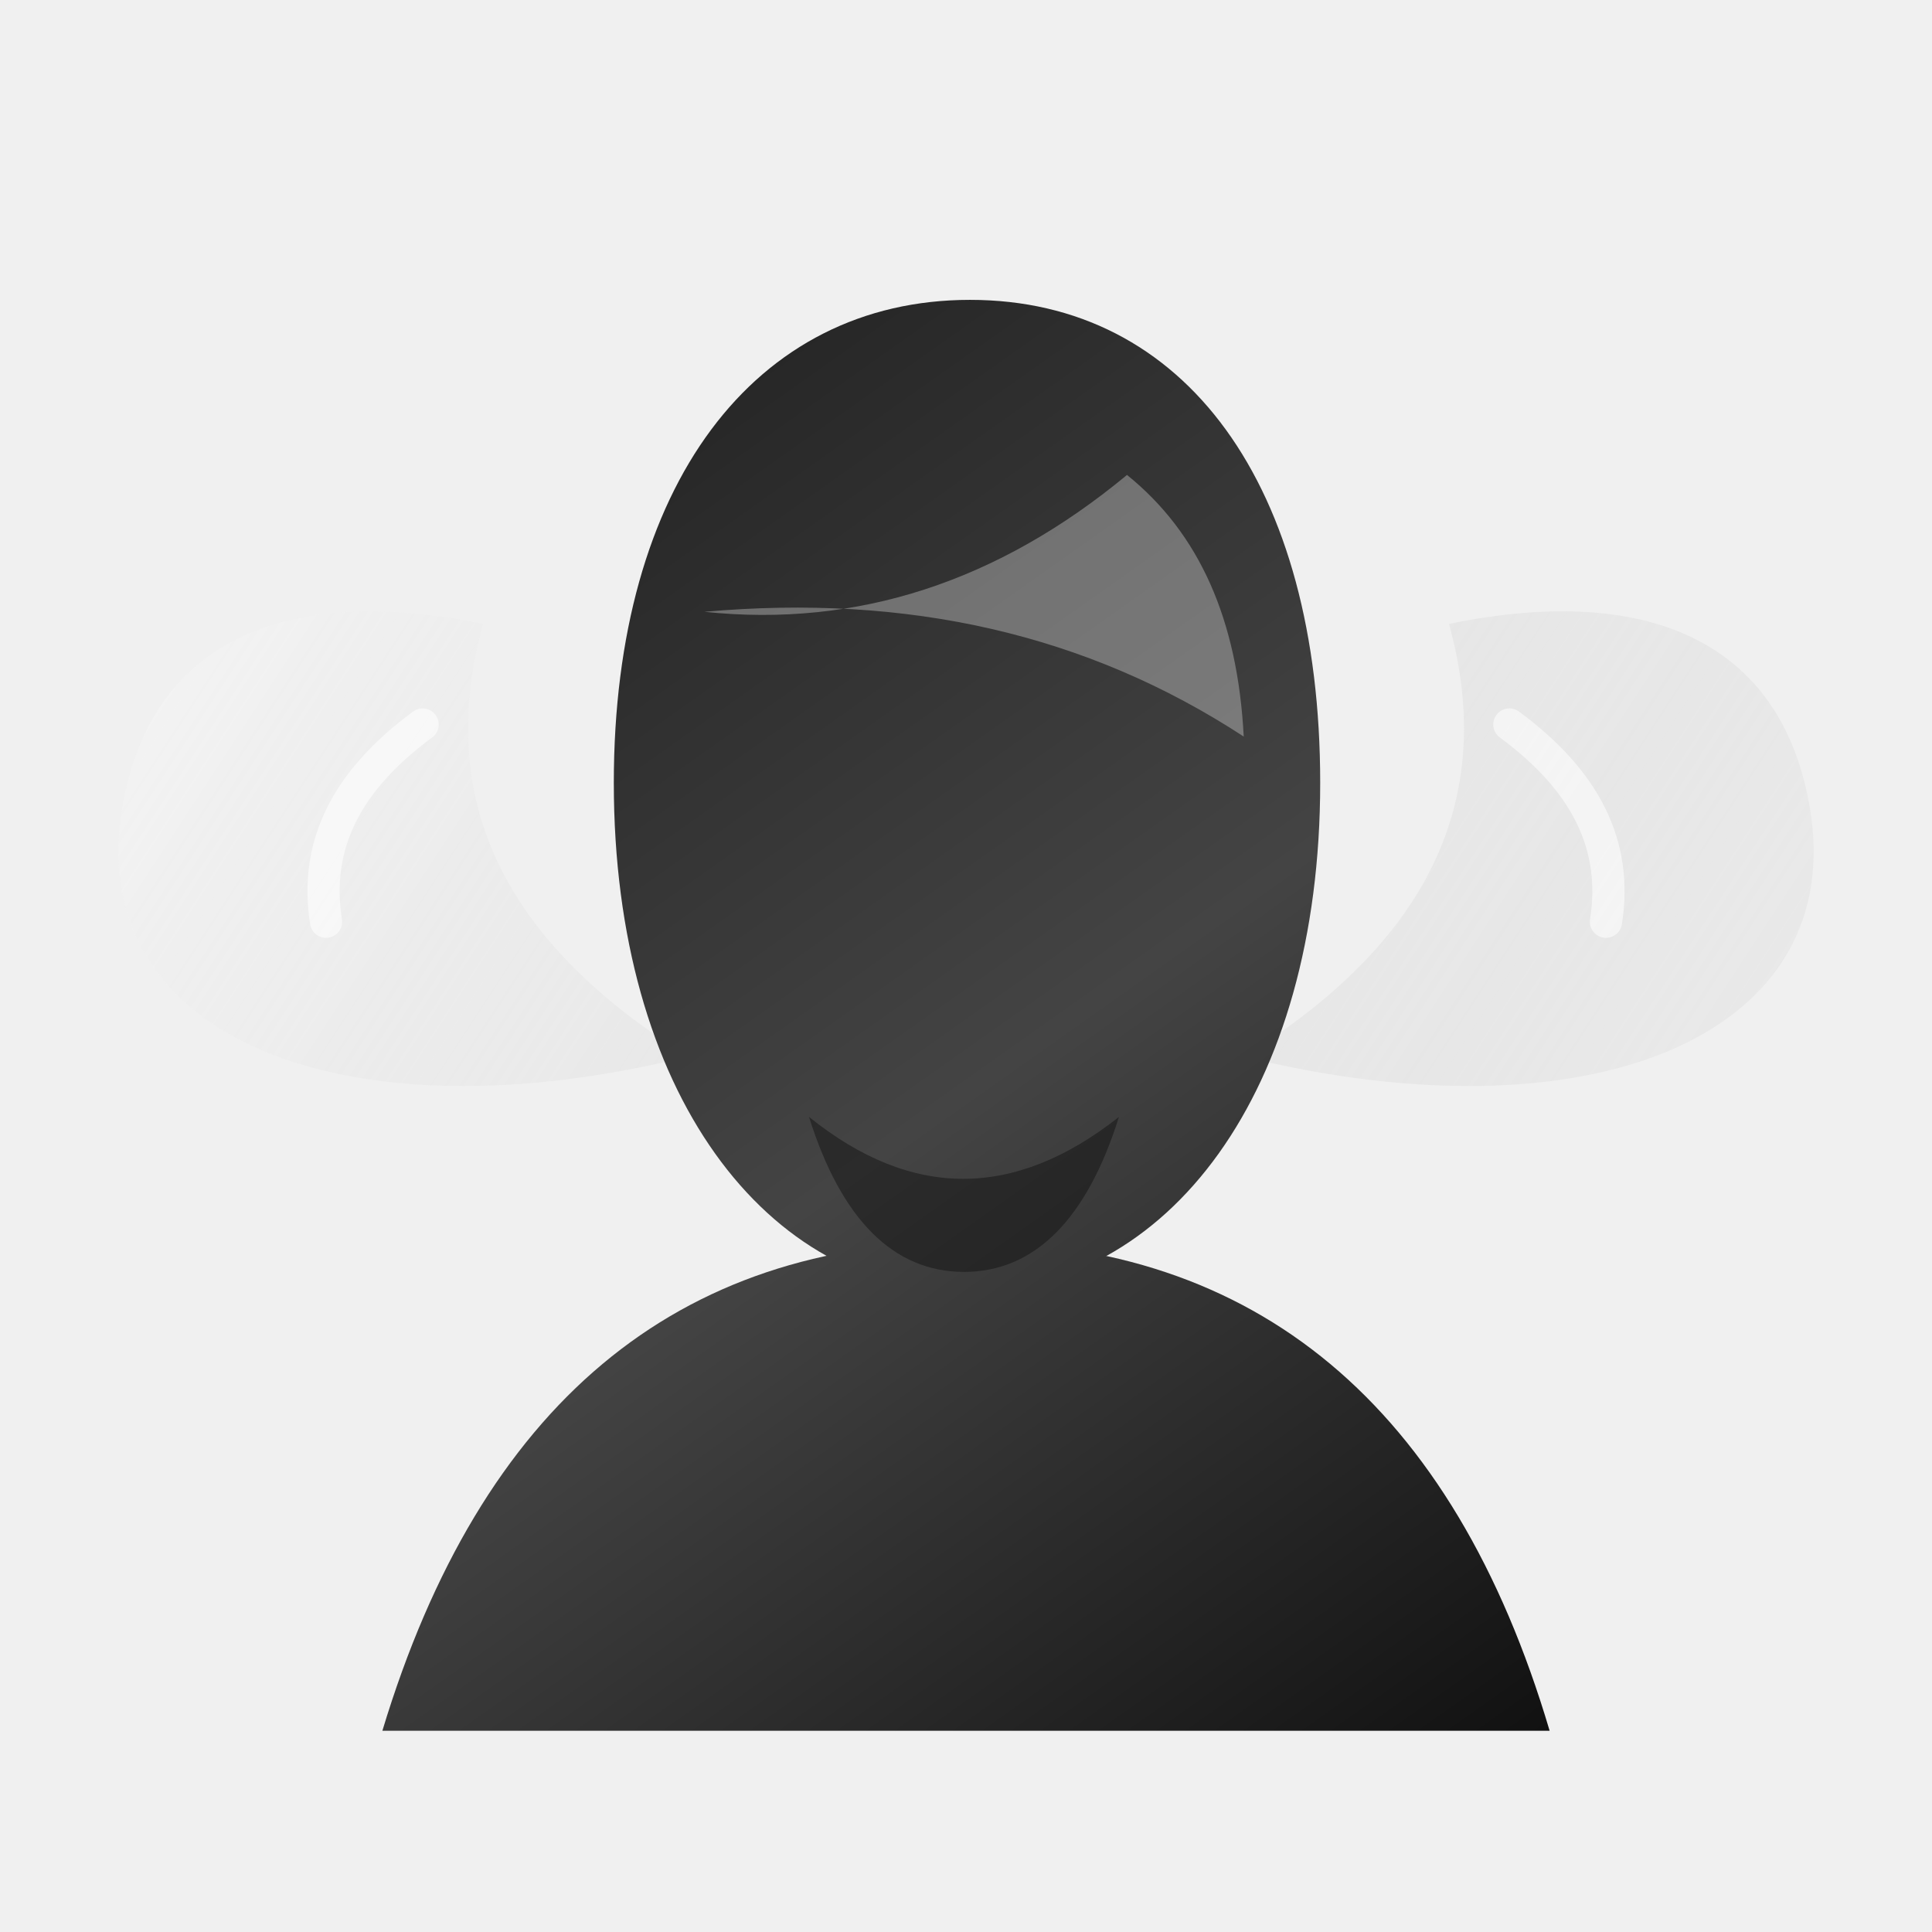
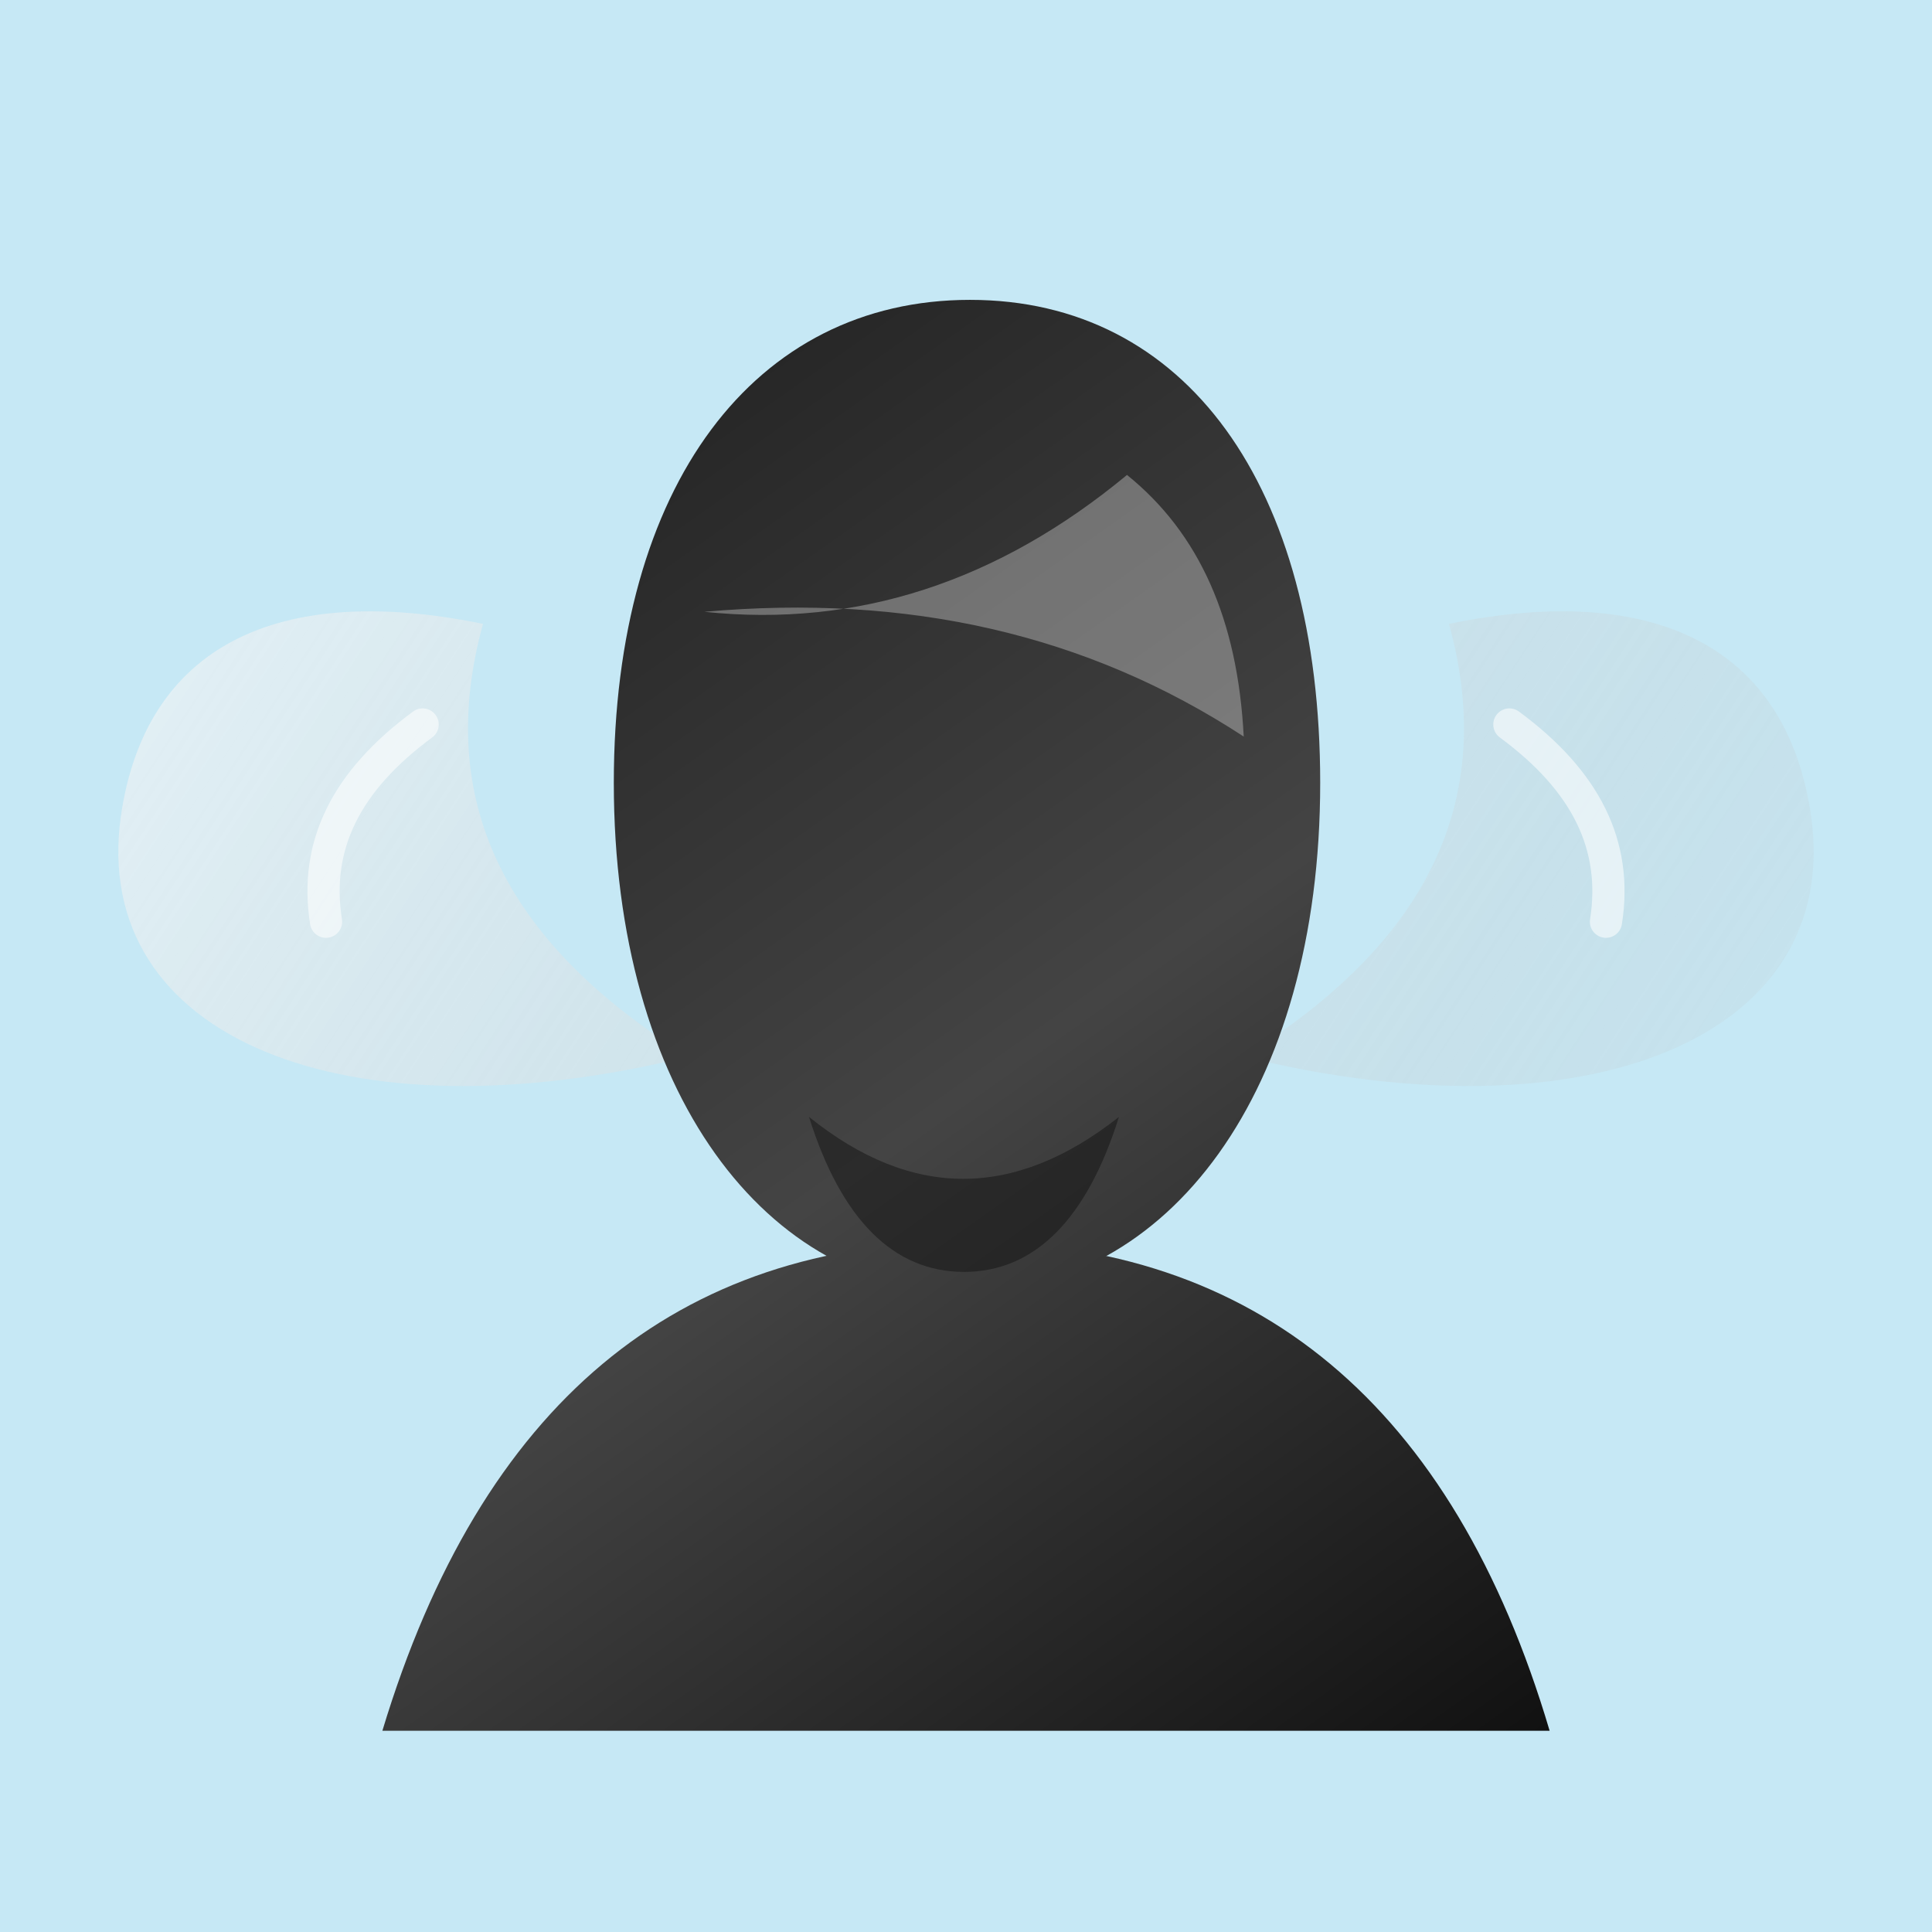
<svg xmlns="http://www.w3.org/2000/svg" viewBox="0 0 96 96" role="img">
  <defs>
    <linearGradient id="g" x1="19" x2="77" y1="6" y2="88" gradientUnits="userSpaceOnUse">
      <stop offset="0" stop-color="#161616" />
      <stop offset=".56" stop-color="#444" />
      <stop offset="1" stop-color="#0f0f0f" />
    </linearGradient>
    <linearGradient id="wing" x1="13" x2="85" y1="18" y2="65" gradientUnits="userSpaceOnUse">
      <stop offset="0" stop-color="#f7f7f7" stop-opacity=".62" />
      <stop offset="1" stop-color="#bdbdbd" stop-opacity=".12" />
    </linearGradient>
  </defs>
+   <rect width="96" height="96" fill="#c6e8f5" />
  <path fill="url(#wing)" d="M24 31C13.8 28.9 7.2 32.1 6 40.6c-1.5 11 11.2 16.1 28.2 11.9C25 46.8 21.6 39.7 24 31Z" />
  <path fill="url(#wing)" d="M72 31c10.2-2.1 16.8 1.1 18 9.6 1.5 11-11.2 16.1-28.2 11.9C71 46.8 74.4 39.7 72 31Z" />
  <path fill="url(#g)" d="M19 86c4.9-16.2 14.6-24.3 29-24.3S72.2 69.8 77 86H19Z" />
  <path fill="url(#g)" d="M30.5 38.9c0-14.8 7-24 17.7-24s17.4 9.2 17.4 24c0 15.4-7.6 25.3-17.6 25.3-9.9 0-17.5-9.9-17.5-25.3Z" />
  <path fill="#fff" opacity=".31" d="M35 30.4c7.6.8 14.6-1.5 21-6.8 3.6 2.9 5.5 7.2 5.8 13-7.8-5.1-16.7-7.1-26.8-6.2Z" />
  <path fill="#111" opacity=".5" d="M40.2 55.5c5.1 4.1 10.2 4.1 15.4 0-1.6 5.1-4.2 7.7-7.7 7.7s-6.1-2.6-7.7-7.7Z" />
  <path fill="none" stroke="#fff" stroke-width="1.6" stroke-linecap="round" opacity=".56" d="M21 36c-3.8 2.8-5.4 6-4.8 9.8M75 36c3.8 2.8 5.4 6 4.8 9.8" />
</svg>
